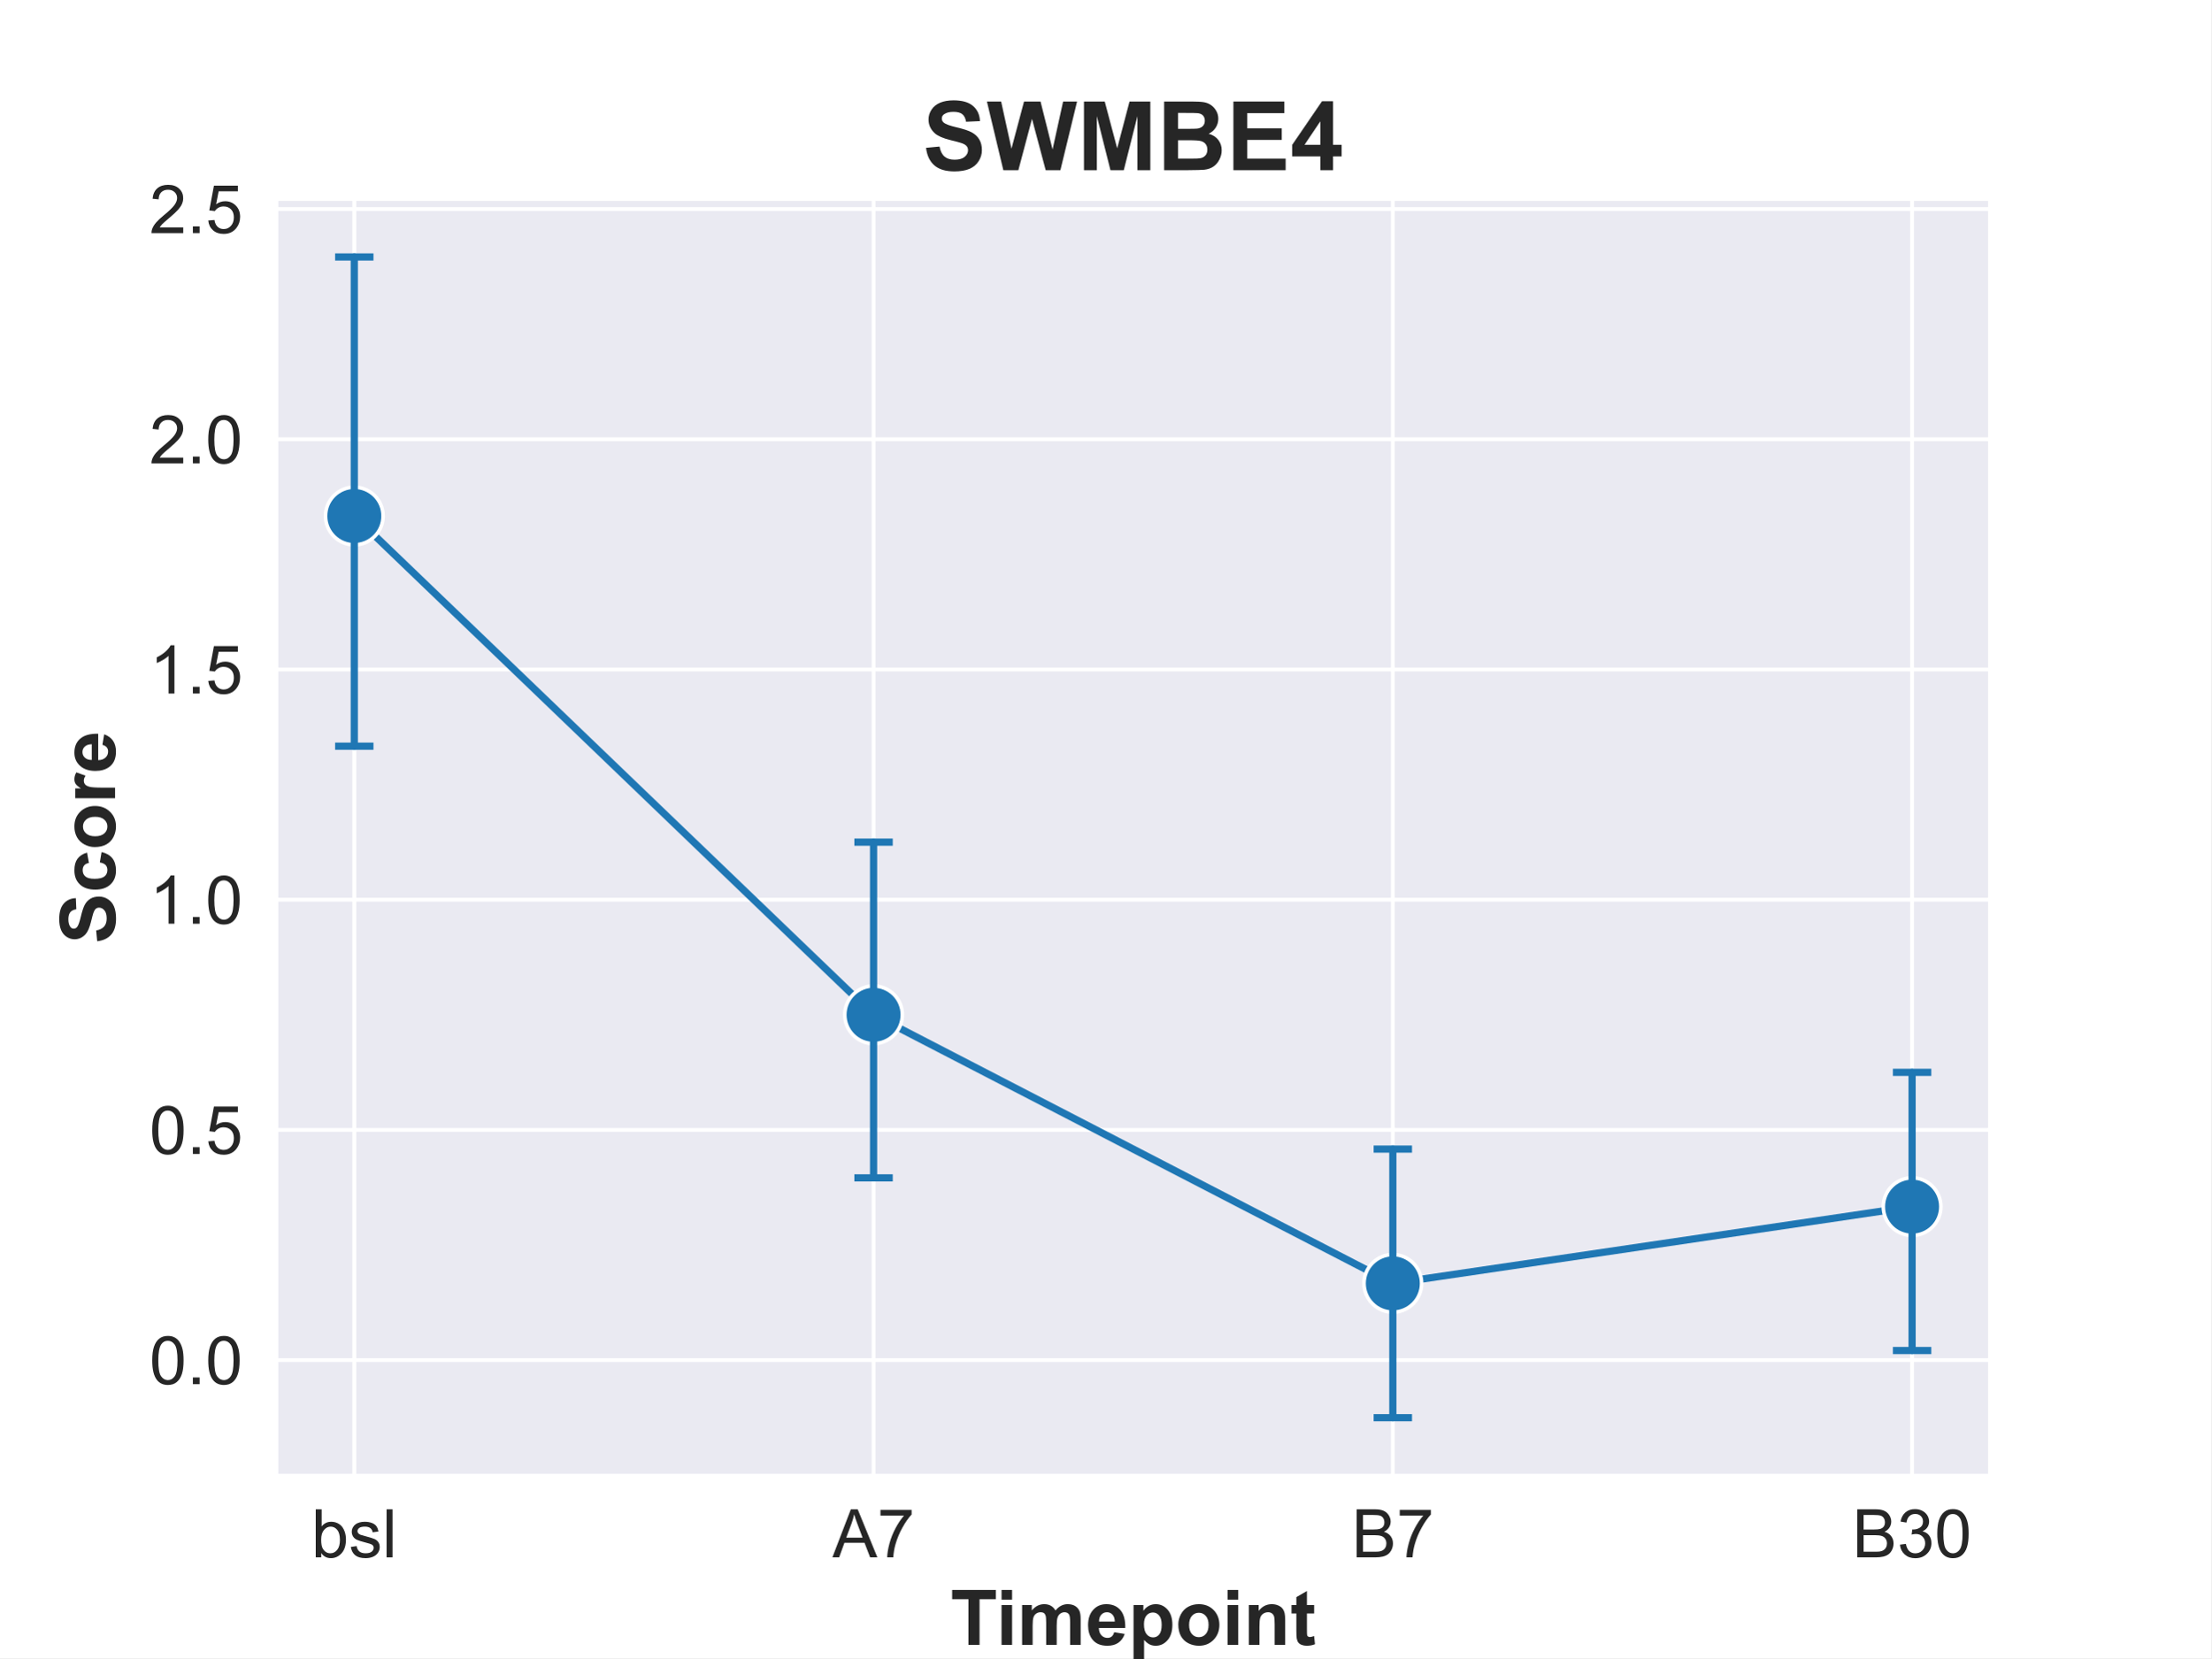
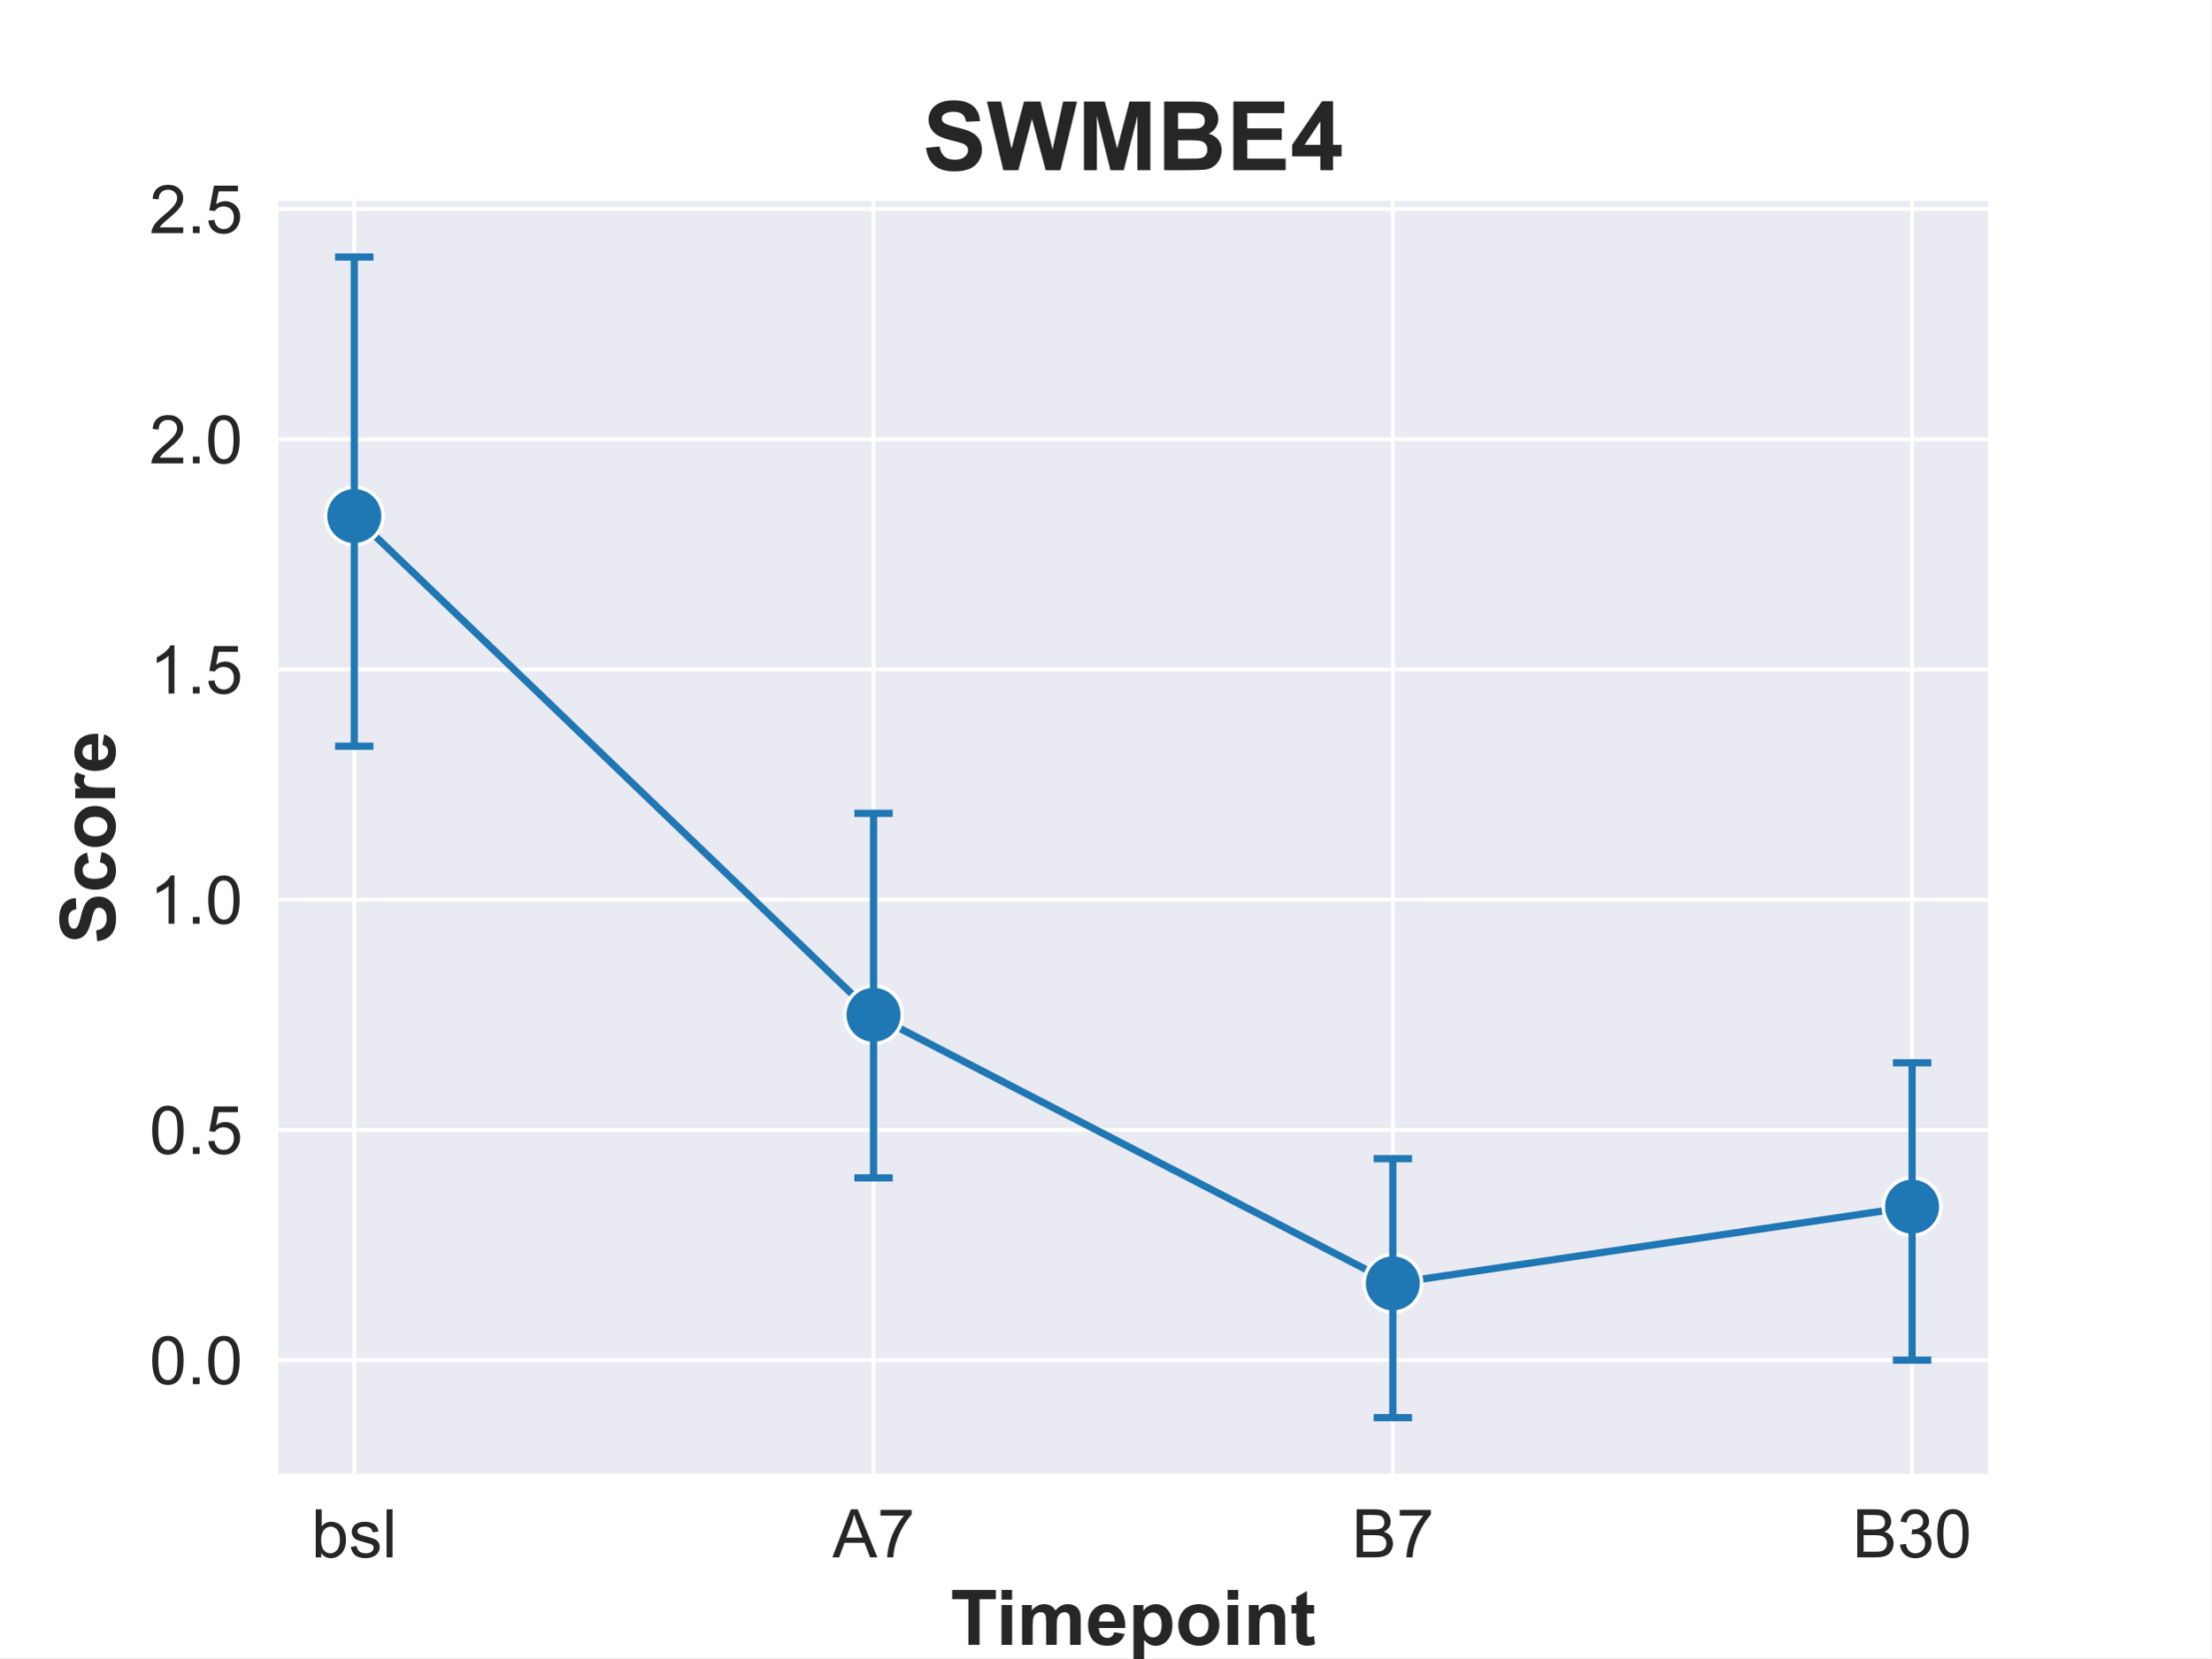
<svg xmlns="http://www.w3.org/2000/svg" xmlns:xlink="http://www.w3.org/1999/xlink" width="460.8pt" height="345.6pt" viewBox="0 0 460.8 345.6" version="1.1">
  <defs>
    <style type="text/css">*{stroke-linejoin: round; stroke-linecap: butt}</style>
  </defs>
  <g id="figure_1">
    <g id="patch_1">
      <path d="M 0 345.6  L 460.8 345.6  L 460.8 0  L 0 0  z " style="fill: #ffffff" />
    </g>
    <g id="axes_1">
      <g id="patch_2">
        <path d="M 57.6 307.584  L 414.72 307.584  L 414.72 41.472  L 57.6 41.472  z " style="fill: #eaeaf2" />
      </g>
      <g id="matplotlib.axis_1">
        <g id="xtick_1">
          <g id="line2d_1">
-             <path d="M 73.833 307.584  L 73.833 41.472  " clip-path="url(#p228f0d4b31)" style="fill: none; stroke: #ffffff; stroke-width: 0.8; stroke-linecap: round" />
+             <path d="M 73.833 307.584  L 73.833 41.472  " clip-path="url(#p2b08eff835)" style="fill: none; stroke: #ffffff; stroke-width: 0.8; stroke-linecap: round" />
          </g>
          <g id="text_1">
            <g style="fill: #262626" transform="translate(64.88476 324.6049) scale(0.14 -0.14)">
              <defs>
                <path id="ArialMT-62" d="M 941 0  L 419 0  L 419 4581  L 981 4581  L 981 2947  Q 1338 3394 1891 3394  Q 2197 3394 2470 3270  Q 2744 3147 2920 2923  Q 3097 2700 3197 2384  Q 3297 2069 3297 1709  Q 3297 856 2875 390  Q 2453 -75 1863 -75  Q 1275 -75 941 416  L 941 0  z M 934 1684  Q 934 1088 1097 822  Q 1363 388 1816 388  Q 2184 388 2453 708  Q 2722 1028 2722 1663  Q 2722 2313 2464 2622  Q 2206 2931 1841 2931  Q 1472 2931 1203 2611  Q 934 2291 934 1684  z " transform="scale(0.015625)" />
                <path id="ArialMT-73" d="M 197 991  L 753 1078  Q 800 744 1014 566  Q 1228 388 1613 388  Q 2000 388 2187 545  Q 2375 703 2375 916  Q 2375 1106 2209 1216  Q 2094 1291 1634 1406  Q 1016 1563 777 1677  Q 538 1791 414 1992  Q 291 2194 291 2438  Q 291 2659 392 2848  Q 494 3038 669 3163  Q 800 3259 1026 3326  Q 1253 3394 1513 3394  Q 1903 3394 2198 3281  Q 2494 3169 2634 2976  Q 2775 2784 2828 2463  L 2278 2388  Q 2241 2644 2061 2787  Q 1881 2931 1553 2931  Q 1166 2931 1000 2803  Q 834 2675 834 2503  Q 834 2394 903 2306  Q 972 2216 1119 2156  Q 1203 2125 1616 2013  Q 2213 1853 2448 1751  Q 2684 1650 2818 1456  Q 2953 1263 2953 975  Q 2953 694 2789 445  Q 2625 197 2315 61  Q 2006 -75 1616 -75  Q 969 -75 630 194  Q 291 463 197 991  z " transform="scale(0.015625)" />
                <path id="ArialMT-6c" d="M 409 0  L 409 4581  L 972 4581  L 972 0  L 409 0  z " transform="scale(0.015625)" />
              </defs>
              <use xlink:href="#ArialMT-62" />
              <use xlink:href="#ArialMT-73" x="55.615" />
              <use xlink:href="#ArialMT-6c" x="105.615" />
            </g>
          </g>
        </g>
        <g id="xtick_2">
          <g id="line2d_2">
-             <path d="M 182.051 307.584  L 182.051 41.472  " clip-path="url(#p228f0d4b31)" style="fill: none; stroke: #ffffff; stroke-width: 0.8; stroke-linecap: round" />
+             <path d="M 182.051 307.584  L 182.051 41.472  " clip-path="url(#p2b08eff835)" style="fill: none; stroke: #ffffff; stroke-width: 0.8; stroke-linecap: round" />
          </g>
          <g id="text_2">
            <g style="fill: #262626" transform="translate(173.489 324.6049) scale(0.14 -0.14)">
              <defs>
                <path id="ArialMT-41" d="M -9 0  L 1750 4581  L 2403 4581  L 4278 0  L 3588 0  L 3053 1388  L 1138 1388  L 634 0  L -9 0  z M 1313 1881  L 2866 1881  L 2388 3150  Q 2169 3728 2063 4100  Q 1975 3659 1816 3225  L 1313 1881  z " transform="scale(0.015625)" />
                <path id="ArialMT-37" d="M 303 3981  L 303 4522  L 3269 4522  L 3269 4084  Q 2831 3619 2401 2847  Q 1972 2075 1738 1259  Q 1569 684 1522 0  L 944 0  Q 953 541 1156 1306  Q 1359 2072 1739 2783  Q 2119 3494 2547 3981  L 303 3981  z " transform="scale(0.015625)" />
              </defs>
              <use xlink:href="#ArialMT-41" />
              <use xlink:href="#ArialMT-37" x="66.699" />
            </g>
          </g>
        </g>
        <g id="xtick_3">
          <g id="line2d_3">
-             <path d="M 290.269 307.584  L 290.269 41.472  " clip-path="url(#p228f0d4b31)" style="fill: none; stroke: #ffffff; stroke-width: 0.8; stroke-linecap: round" />
+             <path d="M 290.269 307.584  L 290.269 41.472  " clip-path="url(#p2b08eff835)" style="fill: none; stroke: #ffffff; stroke-width: 0.8; stroke-linecap: round" />
          </g>
          <g id="text_3">
            <g style="fill: #262626" transform="translate(281.7072 324.6049) scale(0.14 -0.14)">
              <defs>
                <path id="ArialMT-42" d="M 469 0  L 469 4581  L 2188 4581  Q 2713 4581 3030 4442  Q 3347 4303 3526 4014  Q 3706 3725 3706 3409  Q 3706 3116 3547 2856  Q 3388 2597 3066 2438  Q 3481 2316 3704 2022  Q 3928 1728 3928 1328  Q 3928 1006 3792 729  Q 3656 453 3456 303  Q 3256 153 2954 76  Q 2653 0 2216 0  L 469 0  z M 1075 2656  L 2066 2656  Q 2469 2656 2644 2709  Q 2875 2778 2992 2937  Q 3109 3097 3109 3338  Q 3109 3566 3000 3739  Q 2891 3913 2687 3977  Q 2484 4041 1991 4041  L 1075 4041  L 1075 2656  z M 1075 541  L 2216 541  Q 2509 541 2628 563  Q 2838 600 2978 687  Q 3119 775 3209 942  Q 3300 1109 3300 1328  Q 3300 1584 3169 1773  Q 3038 1963 2805 2039  Q 2572 2116 2134 2116  L 1075 2116  L 1075 541  z " transform="scale(0.015625)" />
              </defs>
              <use xlink:href="#ArialMT-42" />
              <use xlink:href="#ArialMT-37" x="66.699" />
            </g>
          </g>
        </g>
        <g id="xtick_4">
          <g id="line2d_4">
-             <path d="M 398.487 307.584  L 398.487 41.472  " clip-path="url(#p228f0d4b31)" style="fill: none; stroke: #ffffff; stroke-width: 0.8; stroke-linecap: round" />
+             <path d="M 398.487 307.584  L 398.487 41.472  " clip-path="url(#p2b08eff835)" style="fill: none; stroke: #ffffff; stroke-width: 0.8; stroke-linecap: round" />
          </g>
          <g id="text_4">
            <g style="fill: #262626" transform="translate(386.0327 324.6049) scale(0.14 -0.14)">
              <defs>
                <path id="ArialMT-33" d="M 269 1209  L 831 1284  Q 928 806 1161 595  Q 1394 384 1728 384  Q 2125 384 2398 659  Q 2672 934 2672 1341  Q 2672 1728 2419 1979  Q 2166 2231 1775 2231  Q 1616 2231 1378 2169  L 1441 2663  Q 1497 2656 1531 2656  Q 1891 2656 2178 2843  Q 2466 3031 2466 3422  Q 2466 3731 2256 3934  Q 2047 4138 1716 4138  Q 1388 4138 1169 3931  Q 950 3725 888 3313  L 325 3413  Q 428 3978 793 4289  Q 1159 4600 1703 4600  Q 2078 4600 2393 4439  Q 2709 4278 2876 4000  Q 3044 3722 3044 3409  Q 3044 3113 2884 2869  Q 2725 2625 2413 2481  Q 2819 2388 3044 2092  Q 3269 1797 3269 1353  Q 3269 753 2831 336  Q 2394 -81 1725 -81  Q 1122 -81 723 278  Q 325 638 269 1209  z " transform="scale(0.015625)" />
                <path id="ArialMT-30" d="M 266 2259  Q 266 3072 433 3567  Q 600 4063 929 4331  Q 1259 4600 1759 4600  Q 2128 4600 2406 4451  Q 2684 4303 2865 4023  Q 3047 3744 3150 3342  Q 3253 2941 3253 2259  Q 3253 1453 3087 958  Q 2922 463 2592 192  Q 2263 -78 1759 -78  Q 1097 -78 719 397  Q 266 969 266 2259  z M 844 2259  Q 844 1131 1108 757  Q 1372 384 1759 384  Q 2147 384 2411 759  Q 2675 1134 2675 2259  Q 2675 3391 2411 3762  Q 2147 4134 1753 4134  Q 1366 4134 1134 3806  Q 844 3388 844 2259  z " transform="scale(0.015625)" />
              </defs>
              <use xlink:href="#ArialMT-42" />
              <use xlink:href="#ArialMT-33" x="66.699" />
              <use xlink:href="#ArialMT-30" x="122.314" />
            </g>
          </g>
        </g>
        <g id="text_5">
          <g style="fill: #262626" transform="translate(198.0838 342.8399) scale(0.16 -0.16)">
            <defs>
              <path id="Arial-BoldMT-54" d="M 1497 0  L 1497 3806  L 138 3806  L 138 4581  L 3778 4581  L 3778 3806  L 2422 3806  L 2422 0  L 1497 0  z " transform="scale(0.015625)" />
              <path id="Arial-BoldMT-69" d="M 459 3769  L 459 4581  L 1338 4581  L 1338 3769  L 459 3769  z M 459 0  L 459 3319  L 1338 3319  L 1338 0  L 459 0  z " transform="scale(0.015625)" />
              <path id="Arial-BoldMT-6d" d="M 394 3319  L 1203 3319  L 1203 2866  Q 1638 3394 2238 3394  Q 2556 3394 2790 3262  Q 3025 3131 3175 2866  Q 3394 3131 3647 3262  Q 3900 3394 4188 3394  Q 4553 3394 4806 3245  Q 5059 3097 5184 2809  Q 5275 2597 5275 2122  L 5275 0  L 4397 0  L 4397 1897  Q 4397 2391 4306 2534  Q 4184 2722 3931 2722  Q 3747 2722 3584 2609  Q 3422 2497 3350 2280  Q 3278 2063 3278 1594  L 3278 0  L 2400 0  L 2400 1819  Q 2400 2303 2353 2443  Q 2306 2584 2207 2653  Q 2109 2722 1941 2722  Q 1738 2722 1575 2612  Q 1413 2503 1342 2297  Q 1272 2091 1272 1613  L 1272 0  L 394 0  L 394 3319  z " transform="scale(0.015625)" />
              <path id="Arial-BoldMT-65" d="M 2381 1056  L 3256 909  Q 3088 428 2723 176  Q 2359 -75 1813 -75  Q 947 -75 531 491  Q 203 944 203 1634  Q 203 2459 634 2926  Q 1066 3394 1725 3394  Q 2466 3394 2894 2905  Q 3322 2416 3303 1406  L 1103 1406  Q 1113 1016 1316 798  Q 1519 581 1822 581  Q 2028 581 2168 693  Q 2309 806 2381 1056  z M 2431 1944  Q 2422 2325 2234 2523  Q 2047 2722 1778 2722  Q 1491 2722 1303 2513  Q 1116 2303 1119 1944  L 2431 1944  z " transform="scale(0.015625)" />
              <path id="Arial-BoldMT-70" d="M 434 3319  L 1253 3319  L 1253 2831  Q 1413 3081 1684 3237  Q 1956 3394 2288 3394  Q 2866 3394 3269 2941  Q 3672 2488 3672 1678  Q 3672 847 3265 386  Q 2859 -75 2281 -75  Q 2006 -75 1782 34  Q 1559 144 1313 409  L 1313 -1263  L 434 -1263  L 434 3319  z M 1303 1716  Q 1303 1156 1525 889  Q 1747 622 2066 622  Q 2372 622 2575 867  Q 2778 1113 2778 1672  Q 2778 2194 2568 2447  Q 2359 2700 2050 2700  Q 1728 2700 1515 2451  Q 1303 2203 1303 1716  z " transform="scale(0.015625)" />
              <path id="Arial-BoldMT-6f" d="M 256 1706  Q 256 2144 472 2553  Q 688 2963 1083 3178  Q 1478 3394 1966 3394  Q 2719 3394 3200 2905  Q 3681 2416 3681 1669  Q 3681 916 3195 420  Q 2709 -75 1972 -75  Q 1516 -75 1102 131  Q 688 338 472 736  Q 256 1134 256 1706  z M 1156 1659  Q 1156 1166 1390 903  Q 1625 641 1969 641  Q 2313 641 2545 903  Q 2778 1166 2778 1666  Q 2778 2153 2545 2415  Q 2313 2678 1969 2678  Q 1625 2678 1390 2415  Q 1156 2153 1156 1659  z " transform="scale(0.015625)" />
              <path id="Arial-BoldMT-6e" d="M 3478 0  L 2600 0  L 2600 1694  Q 2600 2231 2544 2389  Q 2488 2547 2361 2634  Q 2234 2722 2056 2722  Q 1828 2722 1647 2597  Q 1466 2472 1398 2265  Q 1331 2059 1331 1503  L 1331 0  L 453 0  L 453 3319  L 1269 3319  L 1269 2831  Q 1703 3394 2363 3394  Q 2653 3394 2893 3289  Q 3134 3184 3257 3021  Q 3381 2859 3429 2653  Q 3478 2447 3478 2063  L 3478 0  z " transform="scale(0.015625)" />
              <path id="Arial-BoldMT-74" d="M 1981 3319  L 1981 2619  L 1381 2619  L 1381 1281  Q 1381 875 1398 808  Q 1416 741 1477 697  Q 1538 653 1625 653  Q 1747 653 1978 738  L 2053 56  Q 1747 -75 1359 -75  Q 1122 -75 931 4  Q 741 84 652 211  Q 563 338 528 553  Q 500 706 500 1172  L 500 2619  L 97 2619  L 97 3319  L 500 3319  L 500 3978  L 1381 4491  L 1381 3319  L 1981 3319  z " transform="scale(0.015625)" />
            </defs>
            <use xlink:href="#Arial-BoldMT-54" />
            <use xlink:href="#Arial-BoldMT-69" x="59.334" />
            <use xlink:href="#Arial-BoldMT-6d" x="87.117" />
            <use xlink:href="#Arial-BoldMT-65" x="176.033" />
            <use xlink:href="#Arial-BoldMT-70" x="231.648" />
            <use xlink:href="#Arial-BoldMT-6f" x="292.732" />
            <use xlink:href="#Arial-BoldMT-69" x="353.816" />
            <use xlink:href="#Arial-BoldMT-6e" x="381.6" />
            <use xlink:href="#Arial-BoldMT-74" x="442.684" />
          </g>
        </g>
      </g>
      <g id="matplotlib.axis_2">
        <g id="ytick_1">
          <g id="line2d_5">
-             <path d="M 57.6 283.492  L 414.72 283.492  " clip-path="url(#p228f0d4b31)" style="fill: none; stroke: #ffffff; stroke-width: 0.8; stroke-linecap: round" />
+             <path d="M 57.6 283.492  L 414.72 283.492  " clip-path="url(#p2b08eff835)" style="fill: none; stroke: #ffffff; stroke-width: 0.8; stroke-linecap: round" />
          </g>
          <g id="text_6">
            <g style="fill: #262626" transform="translate(31.14 288.5024) scale(0.14 -0.14)">
              <defs>
                <path id="ArialMT-2e" d="M 581 0  L 581 641  L 1222 641  L 1222 0  L 581 0  z " transform="scale(0.015625)" />
              </defs>
              <use xlink:href="#ArialMT-30" />
              <use xlink:href="#ArialMT-2e" x="55.615" />
              <use xlink:href="#ArialMT-30" x="83.398" />
            </g>
          </g>
        </g>
        <g id="ytick_2">
          <g id="line2d_6">
-             <path d="M 57.6 235.508  L 414.72 235.508  " clip-path="url(#p228f0d4b31)" style="fill: none; stroke: #ffffff; stroke-width: 0.8; stroke-linecap: round" />
+             <path d="M 57.6 235.508  L 414.72 235.508  " clip-path="url(#p2b08eff835)" style="fill: none; stroke: #ffffff; stroke-width: 0.8; stroke-linecap: round" />
          </g>
          <g id="text_7">
            <g style="fill: #262626" transform="translate(31.14 240.5183) scale(0.14 -0.14)">
              <defs>
                <path id="ArialMT-35" d="M 266 1200  L 856 1250  Q 922 819 1161 601  Q 1400 384 1738 384  Q 2144 384 2425 690  Q 2706 997 2706 1503  Q 2706 1984 2436 2262  Q 2166 2541 1728 2541  Q 1456 2541 1237 2417  Q 1019 2294 894 2097  L 366 2166  L 809 4519  L 3088 4519  L 3088 3981  L 1259 3981  L 1013 2750  Q 1425 3038 1878 3038  Q 2478 3038 2890 2622  Q 3303 2206 3303 1553  Q 3303 931 2941 478  Q 2500 -78 1738 -78  Q 1113 -78 717 272  Q 322 622 266 1200  z " transform="scale(0.015625)" />
              </defs>
              <use xlink:href="#ArialMT-30" />
              <use xlink:href="#ArialMT-2e" x="55.615" />
              <use xlink:href="#ArialMT-35" x="83.398" />
            </g>
          </g>
        </g>
        <g id="ytick_3">
          <g id="line2d_7">
-             <path d="M 57.6 187.524  L 414.72 187.524  " clip-path="url(#p228f0d4b31)" style="fill: none; stroke: #ffffff; stroke-width: 0.8; stroke-linecap: round" />
+             <path d="M 57.6 187.524  L 414.72 187.524  " clip-path="url(#p2b08eff835)" style="fill: none; stroke: #ffffff; stroke-width: 0.8; stroke-linecap: round" />
          </g>
          <g id="text_8">
            <g style="fill: #262626" transform="translate(31.14 192.5342) scale(0.14 -0.14)">
              <defs>
                <path id="ArialMT-31" d="M 2384 0  L 1822 0  L 1822 3584  Q 1619 3391 1289 3197  Q 959 3003 697 2906  L 697 3450  Q 1169 3672 1522 3987  Q 1875 4303 2022 4600  L 2384 4600  L 2384 0  z " transform="scale(0.015625)" />
              </defs>
              <use xlink:href="#ArialMT-31" />
              <use xlink:href="#ArialMT-2e" x="55.615" />
              <use xlink:href="#ArialMT-30" x="83.398" />
            </g>
          </g>
        </g>
        <g id="ytick_4">
          <g id="line2d_8">
-             <path d="M 57.6 139.54  L 414.72 139.54  " clip-path="url(#p228f0d4b31)" style="fill: none; stroke: #ffffff; stroke-width: 0.8; stroke-linecap: round" />
+             <path d="M 57.6 139.54  L 414.72 139.54  " clip-path="url(#p2b08eff835)" style="fill: none; stroke: #ffffff; stroke-width: 0.8; stroke-linecap: round" />
          </g>
          <g id="text_9">
            <g style="fill: #262626" transform="translate(31.14 144.55) scale(0.14 -0.14)">
              <use xlink:href="#ArialMT-31" />
              <use xlink:href="#ArialMT-2e" x="55.615" />
              <use xlink:href="#ArialMT-35" x="83.398" />
            </g>
          </g>
        </g>
        <g id="ytick_5">
          <g id="line2d_9">
-             <path d="M 57.6 91.555  L 414.72 91.555  " clip-path="url(#p228f0d4b31)" style="fill: none; stroke: #ffffff; stroke-width: 0.8; stroke-linecap: round" />
+             <path d="M 57.6 91.555  L 414.72 91.555  " clip-path="url(#p2b08eff835)" style="fill: none; stroke: #ffffff; stroke-width: 0.8; stroke-linecap: round" />
          </g>
          <g id="text_10">
            <g style="fill: #262626" transform="translate(31.14 96.56591) scale(0.14 -0.14)">
              <defs>
                <path id="ArialMT-32" d="M 3222 541  L 3222 0  L 194 0  Q 188 203 259 391  Q 375 700 629 1000  Q 884 1300 1366 1694  Q 2113 2306 2375 2664  Q 2638 3022 2638 3341  Q 2638 3675 2398 3904  Q 2159 4134 1775 4134  Q 1369 4134 1125 3890  Q 881 3647 878 3216  L 300 3275  Q 359 3922 746 4261  Q 1134 4600 1788 4600  Q 2447 4600 2831 4234  Q 3216 3869 3216 3328  Q 3216 3053 3103 2787  Q 2991 2522 2730 2228  Q 2469 1934 1863 1422  Q 1356 997 1212 845  Q 1069 694 975 541  L 3222 541  z " transform="scale(0.015625)" />
              </defs>
              <use xlink:href="#ArialMT-32" />
              <use xlink:href="#ArialMT-2e" x="55.615" />
              <use xlink:href="#ArialMT-30" x="83.398" />
            </g>
          </g>
        </g>
        <g id="ytick_6">
          <g id="line2d_10">
-             <path d="M 57.6 43.571  L 414.72 43.571  " clip-path="url(#p228f0d4b31)" style="fill: none; stroke: #ffffff; stroke-width: 0.8; stroke-linecap: round" />
+             <path d="M 57.6 43.571  L 414.72 43.571  " clip-path="url(#p2b08eff835)" style="fill: none; stroke: #ffffff; stroke-width: 0.8; stroke-linecap: round" />
          </g>
          <g id="text_11">
            <g style="fill: #262626" transform="translate(31.14 48.58178) scale(0.14 -0.14)">
              <use xlink:href="#ArialMT-32" />
              <use xlink:href="#ArialMT-2e" x="55.615" />
              <use xlink:href="#ArialMT-35" x="83.398" />
            </g>
          </g>
        </g>
        <g id="text_12">
          <g style="fill: #262626" transform="translate(23.9825 196.7618) rotate(-90) scale(0.16 -0.16)">
            <defs>
              <path id="Arial-BoldMT-53" d="M 231 1491  L 1131 1578  Q 1213 1125 1461 912  Q 1709 700 2131 700  Q 2578 700 2804 889  Q 3031 1078 3031 1331  Q 3031 1494 2936 1608  Q 2841 1722 2603 1806  Q 2441 1863 1863 2006  Q 1119 2191 819 2459  Q 397 2838 397 3381  Q 397 3731 595 4036  Q 794 4341 1167 4500  Q 1541 4659 2069 4659  Q 2931 4659 3367 4281  Q 3803 3903 3825 3272  L 2900 3231  Q 2841 3584 2645 3739  Q 2450 3894 2059 3894  Q 1656 3894 1428 3728  Q 1281 3622 1281 3444  Q 1281 3281 1419 3166  Q 1594 3019 2269 2859  Q 2944 2700 3267 2529  Q 3591 2359 3773 2064  Q 3956 1769 3956 1334  Q 3956 941 3737 597  Q 3519 253 3119 86  Q 2719 -81 2122 -81  Q 1253 -81 787 320  Q 322 722 231 1491  z " transform="scale(0.015625)" />
              <path id="Arial-BoldMT-63" d="M 3353 2338  L 2488 2181  Q 2444 2441 2289 2572  Q 2134 2703 1888 2703  Q 1559 2703 1364 2476  Q 1169 2250 1169 1719  Q 1169 1128 1367 884  Q 1566 641 1900 641  Q 2150 641 2309 783  Q 2469 925 2534 1272  L 3397 1125  Q 3263 531 2881 228  Q 2500 -75 1859 -75  Q 1131 -75 698 384  Q 266 844 266 1656  Q 266 2478 700 2936  Q 1134 3394 1875 3394  Q 2481 3394 2839 3133  Q 3197 2872 3353 2338  z " transform="scale(0.015625)" />
              <path id="Arial-BoldMT-72" d="M 1300 0  L 422 0  L 422 3319  L 1238 3319  L 1238 2847  Q 1447 3181 1614 3287  Q 1781 3394 1994 3394  Q 2294 3394 2572 3228  L 2300 2463  Q 2078 2606 1888 2606  Q 1703 2606 1575 2504  Q 1447 2403 1373 2137  Q 1300 1872 1300 1025  L 1300 0  z " transform="scale(0.015625)" />
            </defs>
            <use xlink:href="#Arial-BoldMT-53" />
            <use xlink:href="#Arial-BoldMT-63" x="66.699" />
            <use xlink:href="#Arial-BoldMT-6f" x="122.314" />
            <use xlink:href="#Arial-BoldMT-72" x="183.398" />
            <use xlink:href="#Arial-BoldMT-65" x="222.314" />
          </g>
        </g>
      </g>
      <g id="line2d_11">
-         <path d="M 73.833 107.55  L 182.051 211.516  L 290.269 267.497  L 398.487 251.503  " clip-path="url(#p228f0d4b31)" style="fill: none; stroke: #1f77b4; stroke-width: 1.5; stroke-linecap: round" />
+         <path d="M 73.833 107.55  L 182.051 211.516  L 290.269 267.497  L 398.487 251.503  " clip-path="url(#p2b08eff835)" style="fill: none; stroke: #1f77b4; stroke-width: 1.5; stroke-linecap: round" />
        <defs>
-           <path id="m907a3a5716" d="M 0 6  C 1.591 6 3.117 5.368 4.243 4.243  C 5.368 3.117 6 1.591 6 0  C 6 -1.591 5.368 -3.117 4.243 -4.243  C 3.117 -5.368 1.591 -6 0 -6  C -1.591 -6 -3.117 -5.368 -4.243 -4.243  C -5.368 -3.117 -6 -1.591 -6 0  C -6 1.591 -5.368 3.117 -4.243 4.243  C -3.117 5.368 -1.591 6 0 6  z " style="stroke: #ffffff; stroke-width: 0.75" />
+           <path id="m3a09f27cea" d="M 0 6  C 1.591 6 3.117 5.368 4.243 4.243  C 5.368 3.117 6 1.591 6 0  C 6 -1.591 5.368 -3.117 4.243 -4.243  C 3.117 -5.368 1.591 -6 0 -6  C -1.591 -6 -3.117 -5.368 -4.243 -4.243  C -5.368 -3.117 -6 -1.591 -6 0  C -6 1.591 -5.368 3.117 -4.243 4.243  C -3.117 5.368 -1.591 6 0 6  z " style="stroke: #ffffff; stroke-width: 0.75" />
        </defs>
-         <g clip-path="url(#p228f0d4b31)">
-           <use xlink:href="#m907a3a5716" x="73.833" y="107.55" style="fill: #1f77b4; stroke: #ffffff; stroke-width: 0.75" />
-           <use xlink:href="#m907a3a5716" x="182.051" y="211.516" style="fill: #1f77b4; stroke: #ffffff; stroke-width: 0.75" />
-           <use xlink:href="#m907a3a5716" x="290.269" y="267.497" style="fill: #1f77b4; stroke: #ffffff; stroke-width: 0.75" />
-           <use xlink:href="#m907a3a5716" x="398.487" y="251.503" style="fill: #1f77b4; stroke: #ffffff; stroke-width: 0.75" />
+         <g clip-path="url(#p2b08eff835)">
+           <use xlink:href="#m3a09f27cea" x="73.833" y="107.55" style="fill: #1f77b4; stroke: #ffffff; stroke-width: 0.75" />
+           <use xlink:href="#m3a09f27cea" x="182.051" y="211.516" style="fill: #1f77b4; stroke: #ffffff; stroke-width: 0.75" />
+           <use xlink:href="#m3a09f27cea" x="290.269" y="267.497" style="fill: #1f77b4; stroke: #ffffff; stroke-width: 0.75" />
+           <use xlink:href="#m3a09f27cea" x="398.487" y="251.503" style="fill: #1f77b4; stroke: #ffffff; stroke-width: 0.75" />
        </g>
      </g>
      <g id="LineCollection_1">
-         <path d="M 73.833 155.534  L 73.833 53.568  " clip-path="url(#p228f0d4b31)" style="fill: none; stroke: #1f77b4; stroke-width: 1.5; stroke-linecap: round" />
-         <path d="M 182.051 245.505  L 182.051 175.528  " clip-path="url(#p228f0d4b31)" style="fill: none; stroke: #1f77b4; stroke-width: 1.5; stroke-linecap: round" />
-         <path d="M 290.269 295.488  L 290.269 239.507  " clip-path="url(#p228f0d4b31)" style="fill: none; stroke: #1f77b4; stroke-width: 1.5; stroke-linecap: round" />
-         <path d="M 398.487 281.493  L 398.487 223.512  " clip-path="url(#p228f0d4b31)" style="fill: none; stroke: #1f77b4; stroke-width: 1.5; stroke-linecap: round" />
+         <path d="M 73.833 155.534  L 73.833 53.568  " clip-path="url(#p2b08eff835)" style="fill: none; stroke: #1f77b4; stroke-width: 1.5; stroke-linecap: round" />
+         <path d="M 182.051 245.505  L 182.051 169.53  " clip-path="url(#p2b08eff835)" style="fill: none; stroke: #1f77b4; stroke-width: 1.5; stroke-linecap: round" />
+         <path d="M 290.269 295.488  L 290.269 241.506  " clip-path="url(#p2b08eff835)" style="fill: none; stroke: #1f77b4; stroke-width: 1.5; stroke-linecap: round" />
+         <path d="M 398.487 283.492  L 398.487 221.512  " clip-path="url(#p2b08eff835)" style="fill: none; stroke: #1f77b4; stroke-width: 1.5; stroke-linecap: round" />
      </g>
      <g id="line2d_12">
        <defs>
-           <path id="mcf3929580b" d="M 4 0  L -4 -0  " style="stroke: #1f77b4; stroke-width: 1.5" />
+           <path id="mb5e5b5d1a4" d="M 4 0  L -4 -0  " style="stroke: #1f77b4; stroke-width: 1.5" />
        </defs>
-         <g clip-path="url(#p228f0d4b31)">
-           <use xlink:href="#mcf3929580b" x="73.833" y="155.534" style="fill: #1f77b4; stroke: #1f77b4; stroke-width: 1.5" />
-           <use xlink:href="#mcf3929580b" x="182.051" y="245.505" style="fill: #1f77b4; stroke: #1f77b4; stroke-width: 1.5" />
-           <use xlink:href="#mcf3929580b" x="290.269" y="295.488" style="fill: #1f77b4; stroke: #1f77b4; stroke-width: 1.5" />
-           <use xlink:href="#mcf3929580b" x="398.487" y="281.493" style="fill: #1f77b4; stroke: #1f77b4; stroke-width: 1.5" />
+         <g clip-path="url(#p2b08eff835)">
+           <use xlink:href="#mb5e5b5d1a4" x="73.833" y="155.534" style="fill: #1f77b4; stroke: #1f77b4; stroke-width: 1.5" />
+           <use xlink:href="#mb5e5b5d1a4" x="182.051" y="245.505" style="fill: #1f77b4; stroke: #1f77b4; stroke-width: 1.5" />
+           <use xlink:href="#mb5e5b5d1a4" x="290.269" y="295.488" style="fill: #1f77b4; stroke: #1f77b4; stroke-width: 1.5" />
+           <use xlink:href="#mb5e5b5d1a4" x="398.487" y="283.492" style="fill: #1f77b4; stroke: #1f77b4; stroke-width: 1.5" />
        </g>
      </g>
      <g id="line2d_13">
-         <g clip-path="url(#p228f0d4b31)">
-           <use xlink:href="#mcf3929580b" x="73.833" y="53.568" style="fill: #1f77b4; stroke: #1f77b4; stroke-width: 1.5" />
-           <use xlink:href="#mcf3929580b" x="182.051" y="175.528" style="fill: #1f77b4; stroke: #1f77b4; stroke-width: 1.5" />
-           <use xlink:href="#mcf3929580b" x="290.269" y="239.507" style="fill: #1f77b4; stroke: #1f77b4; stroke-width: 1.5" />
-           <use xlink:href="#mcf3929580b" x="398.487" y="223.512" style="fill: #1f77b4; stroke: #1f77b4; stroke-width: 1.5" />
+         <g clip-path="url(#p2b08eff835)">
+           <use xlink:href="#mb5e5b5d1a4" x="73.833" y="53.568" style="fill: #1f77b4; stroke: #1f77b4; stroke-width: 1.5" />
+           <use xlink:href="#mb5e5b5d1a4" x="182.051" y="169.53" style="fill: #1f77b4; stroke: #1f77b4; stroke-width: 1.5" />
+           <use xlink:href="#mb5e5b5d1a4" x="290.269" y="241.506" style="fill: #1f77b4; stroke: #1f77b4; stroke-width: 1.5" />
+           <use xlink:href="#mb5e5b5d1a4" x="398.487" y="221.512" style="fill: #1f77b4; stroke: #1f77b4; stroke-width: 1.5" />
        </g>
      </g>
      <g id="line2d_14" />
      <g id="patch_3">
        <path d="M 57.6 307.584  L 57.6 41.472  " style="fill: none; stroke: #ffffff; stroke-width: 0.8; stroke-linejoin: miter; stroke-linecap: square" />
      </g>
      <g id="patch_4">
        <path d="M 414.72 307.584  L 414.72 41.472  " style="fill: none; stroke: #ffffff; stroke-width: 0.8; stroke-linejoin: miter; stroke-linecap: square" />
      </g>
      <g id="patch_5">
        <path d="M 57.6 307.584  L 414.72 307.584  " style="fill: none; stroke: #ffffff; stroke-width: 0.8; stroke-linejoin: miter; stroke-linecap: square" />
      </g>
      <g id="patch_6">
        <path d="M 57.6 41.472  L 414.72 41.472  " style="fill: none; stroke: #ffffff; stroke-width: 0.8; stroke-linejoin: miter; stroke-linecap: square" />
      </g>
      <g id="text_13">
        <g style="fill: #262626" transform="translate(192.2678 35.472) scale(0.2 -0.2)">
          <defs>
            <path id="Arial-BoldMT-57" d="M 1116 0  L 22 4581  L 969 4581  L 1659 1434  L 2497 4581  L 3597 4581  L 4400 1381  L 5103 4581  L 6034 4581  L 4922 0  L 3941 0  L 3028 3425  L 2119 0  L 1116 0  z " transform="scale(0.015625)" />
            <path id="Arial-BoldMT-4d" d="M 453 0  L 453 4581  L 1838 4581  L 2669 1456  L 3491 4581  L 4878 4581  L 4878 0  L 4019 0  L 4019 3606  L 3109 0  L 2219 0  L 1313 3606  L 1313 0  L 453 0  z " transform="scale(0.015625)" />
            <path id="Arial-BoldMT-42" d="M 469 4581  L 2300 4581  Q 2844 4581 3111 4536  Q 3378 4491 3589 4347  Q 3800 4203 3940 3964  Q 4081 3725 4081 3428  Q 4081 3106 3907 2837  Q 3734 2569 3438 2434  Q 3856 2313 4081 2019  Q 4306 1725 4306 1328  Q 4306 1016 4161 720  Q 4016 425 3764 248  Q 3513 72 3144 31  Q 2913 6 2028 0  L 469 0  L 469 4581  z M 1394 3819  L 1394 2759  L 2000 2759  Q 2541 2759 2672 2775  Q 2909 2803 3045 2939  Q 3181 3075 3181 3297  Q 3181 3509 3064 3642  Q 2947 3775 2716 3803  Q 2578 3819 1925 3819  L 1394 3819  z M 1394 1997  L 1394 772  L 2250 772  Q 2750 772 2884 800  Q 3091 838 3220 983  Q 3350 1128 3350 1372  Q 3350 1578 3250 1722  Q 3150 1866 2961 1931  Q 2772 1997 2141 1997  L 1394 1997  z " transform="scale(0.015625)" />
            <path id="Arial-BoldMT-45" d="M 466 0  L 466 4581  L 3863 4581  L 3863 3806  L 1391 3806  L 1391 2791  L 3691 2791  L 3691 2019  L 1391 2019  L 1391 772  L 3950 772  L 3950 0  L 466 0  z " transform="scale(0.015625)" />
            <path id="Arial-BoldMT-34" d="M 1994 0  L 1994 922  L 119 922  L 119 1691  L 2106 4600  L 2844 4600  L 2844 1694  L 3413 1694  L 3413 922  L 2844 922  L 2844 0  L 1994 0  z M 1994 1694  L 1994 3259  L 941 1694  L 1994 1694  z " transform="scale(0.015625)" />
          </defs>
          <use xlink:href="#Arial-BoldMT-53" />
          <use xlink:href="#Arial-BoldMT-57" x="66.699" />
          <use xlink:href="#Arial-BoldMT-4d" x="161.084" />
          <use xlink:href="#Arial-BoldMT-42" x="244.385" />
          <use xlink:href="#Arial-BoldMT-45" x="316.602" />
          <use xlink:href="#Arial-BoldMT-34" x="383.301" />
        </g>
      </g>
    </g>
  </g>
  <defs>
-     <clipPath id="p228f0d4b31">
+     <clipPath id="p2b08eff835">
      <rect x="57.6" y="41.472" width="357.12" height="266.112" />
    </clipPath>
  </defs>
</svg>
